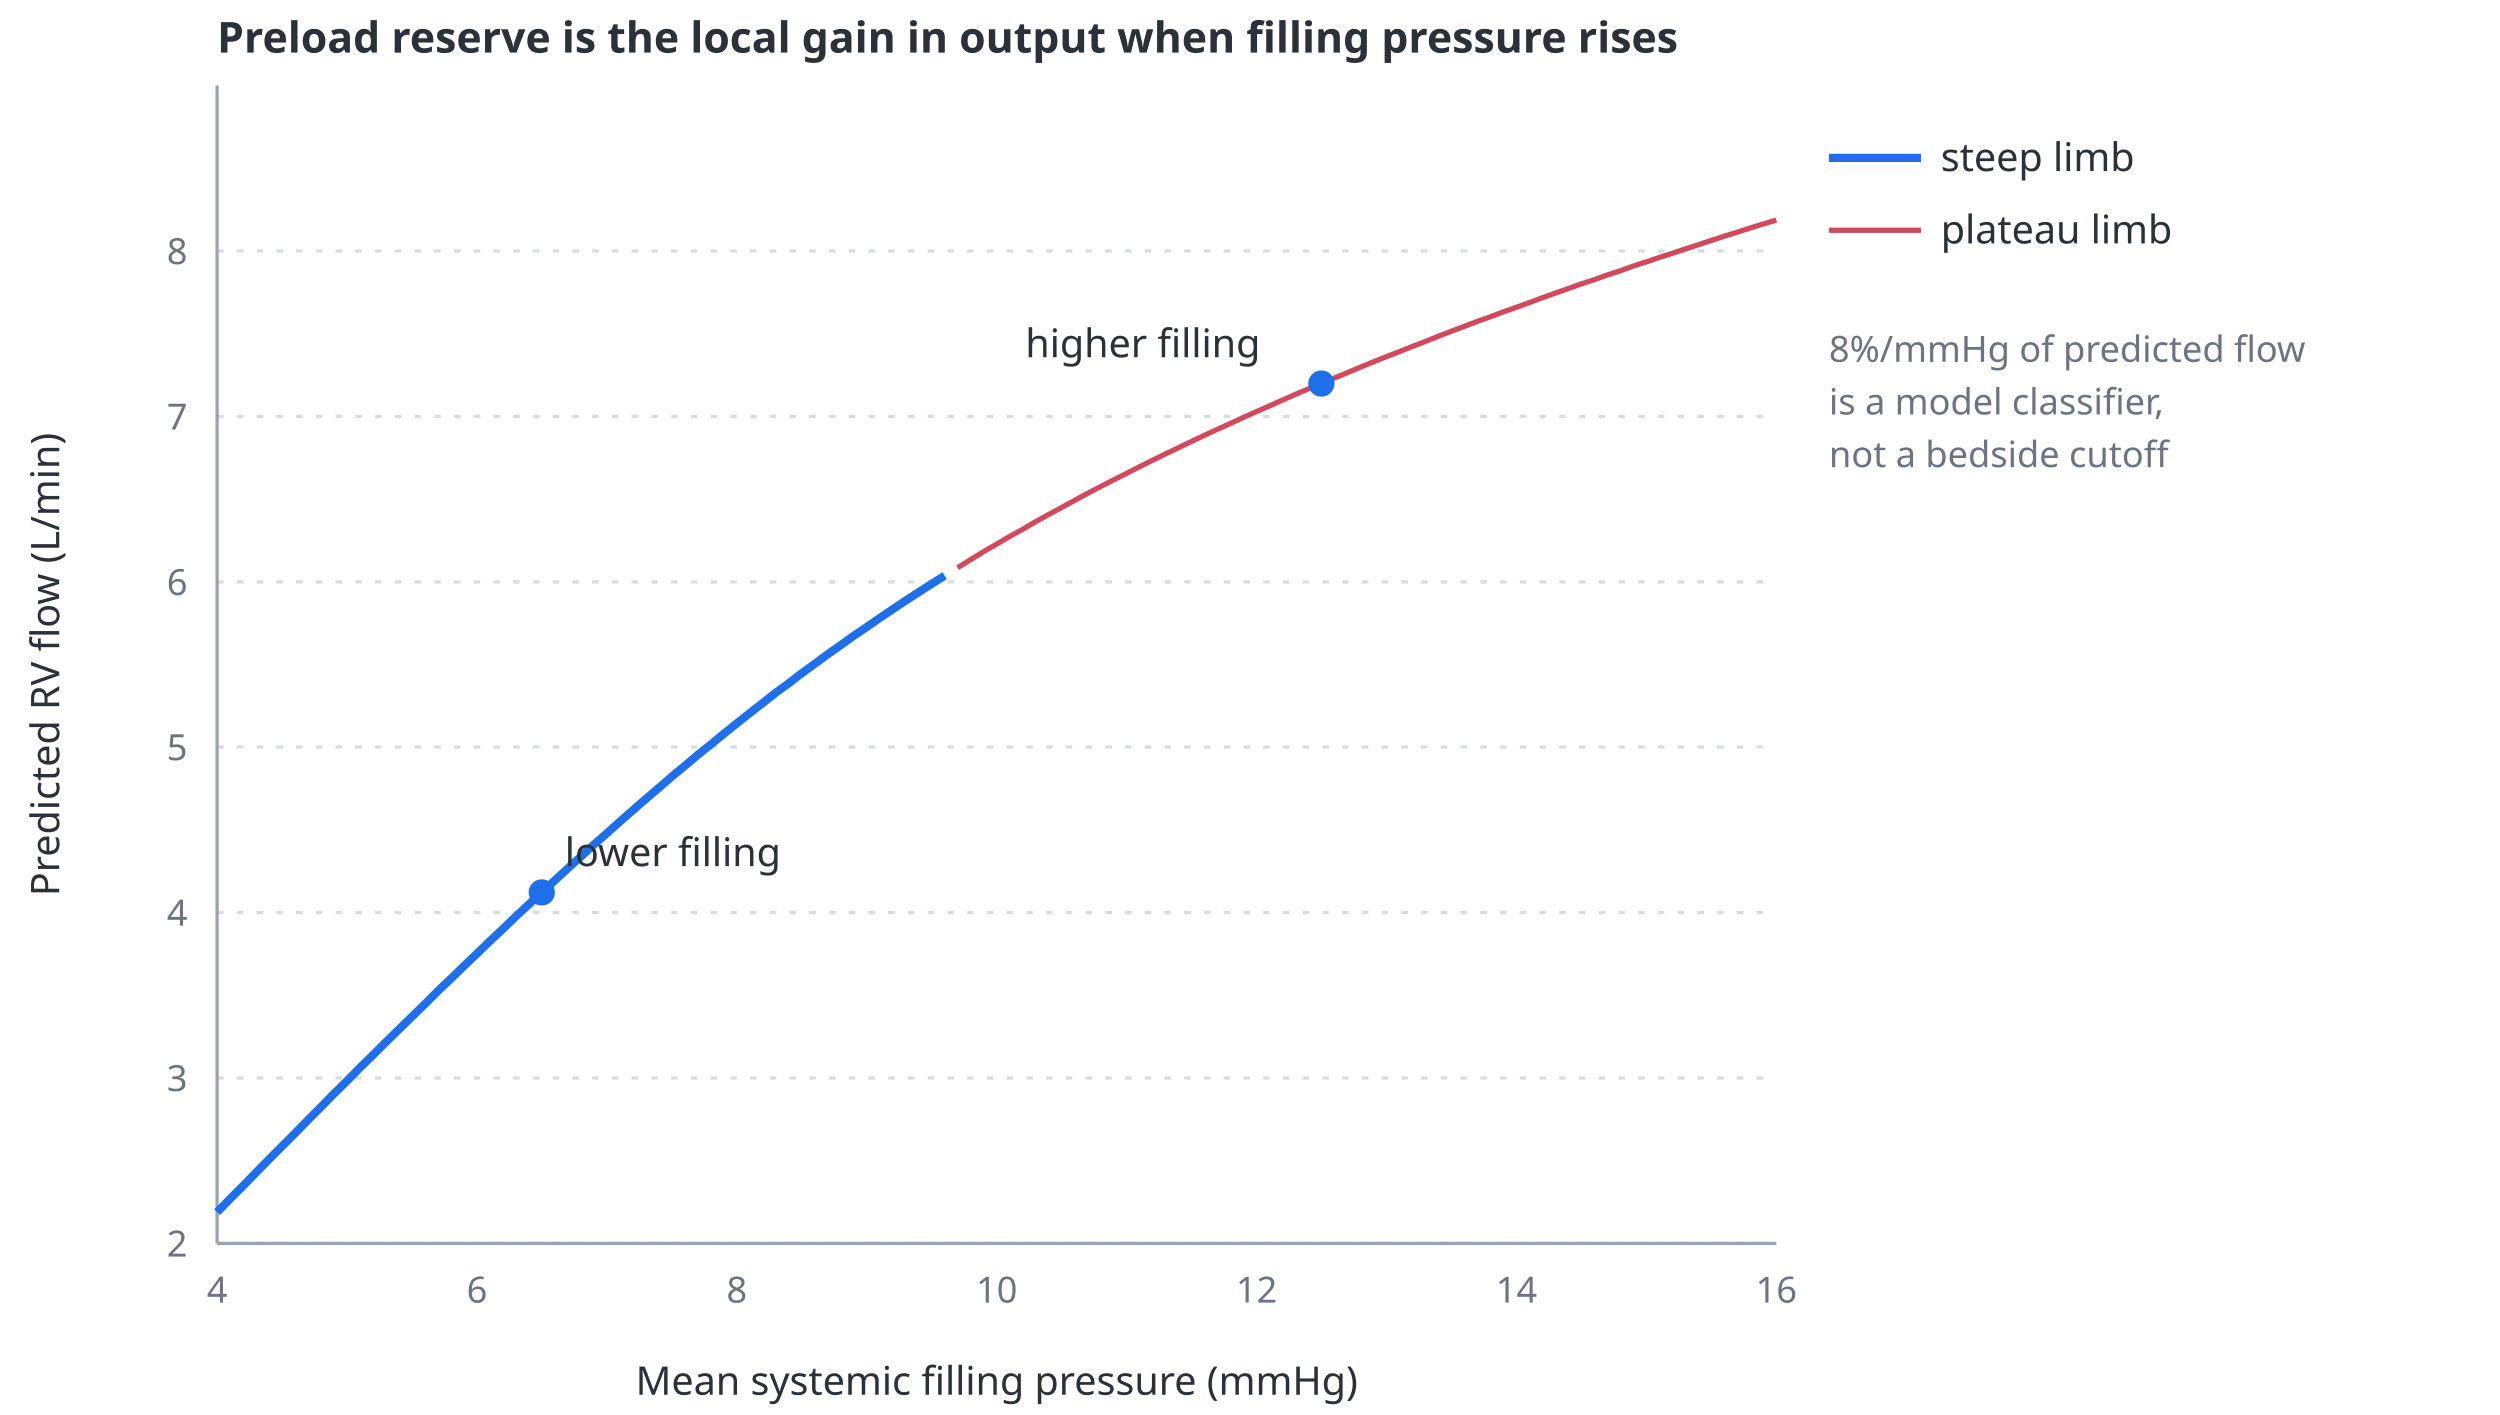
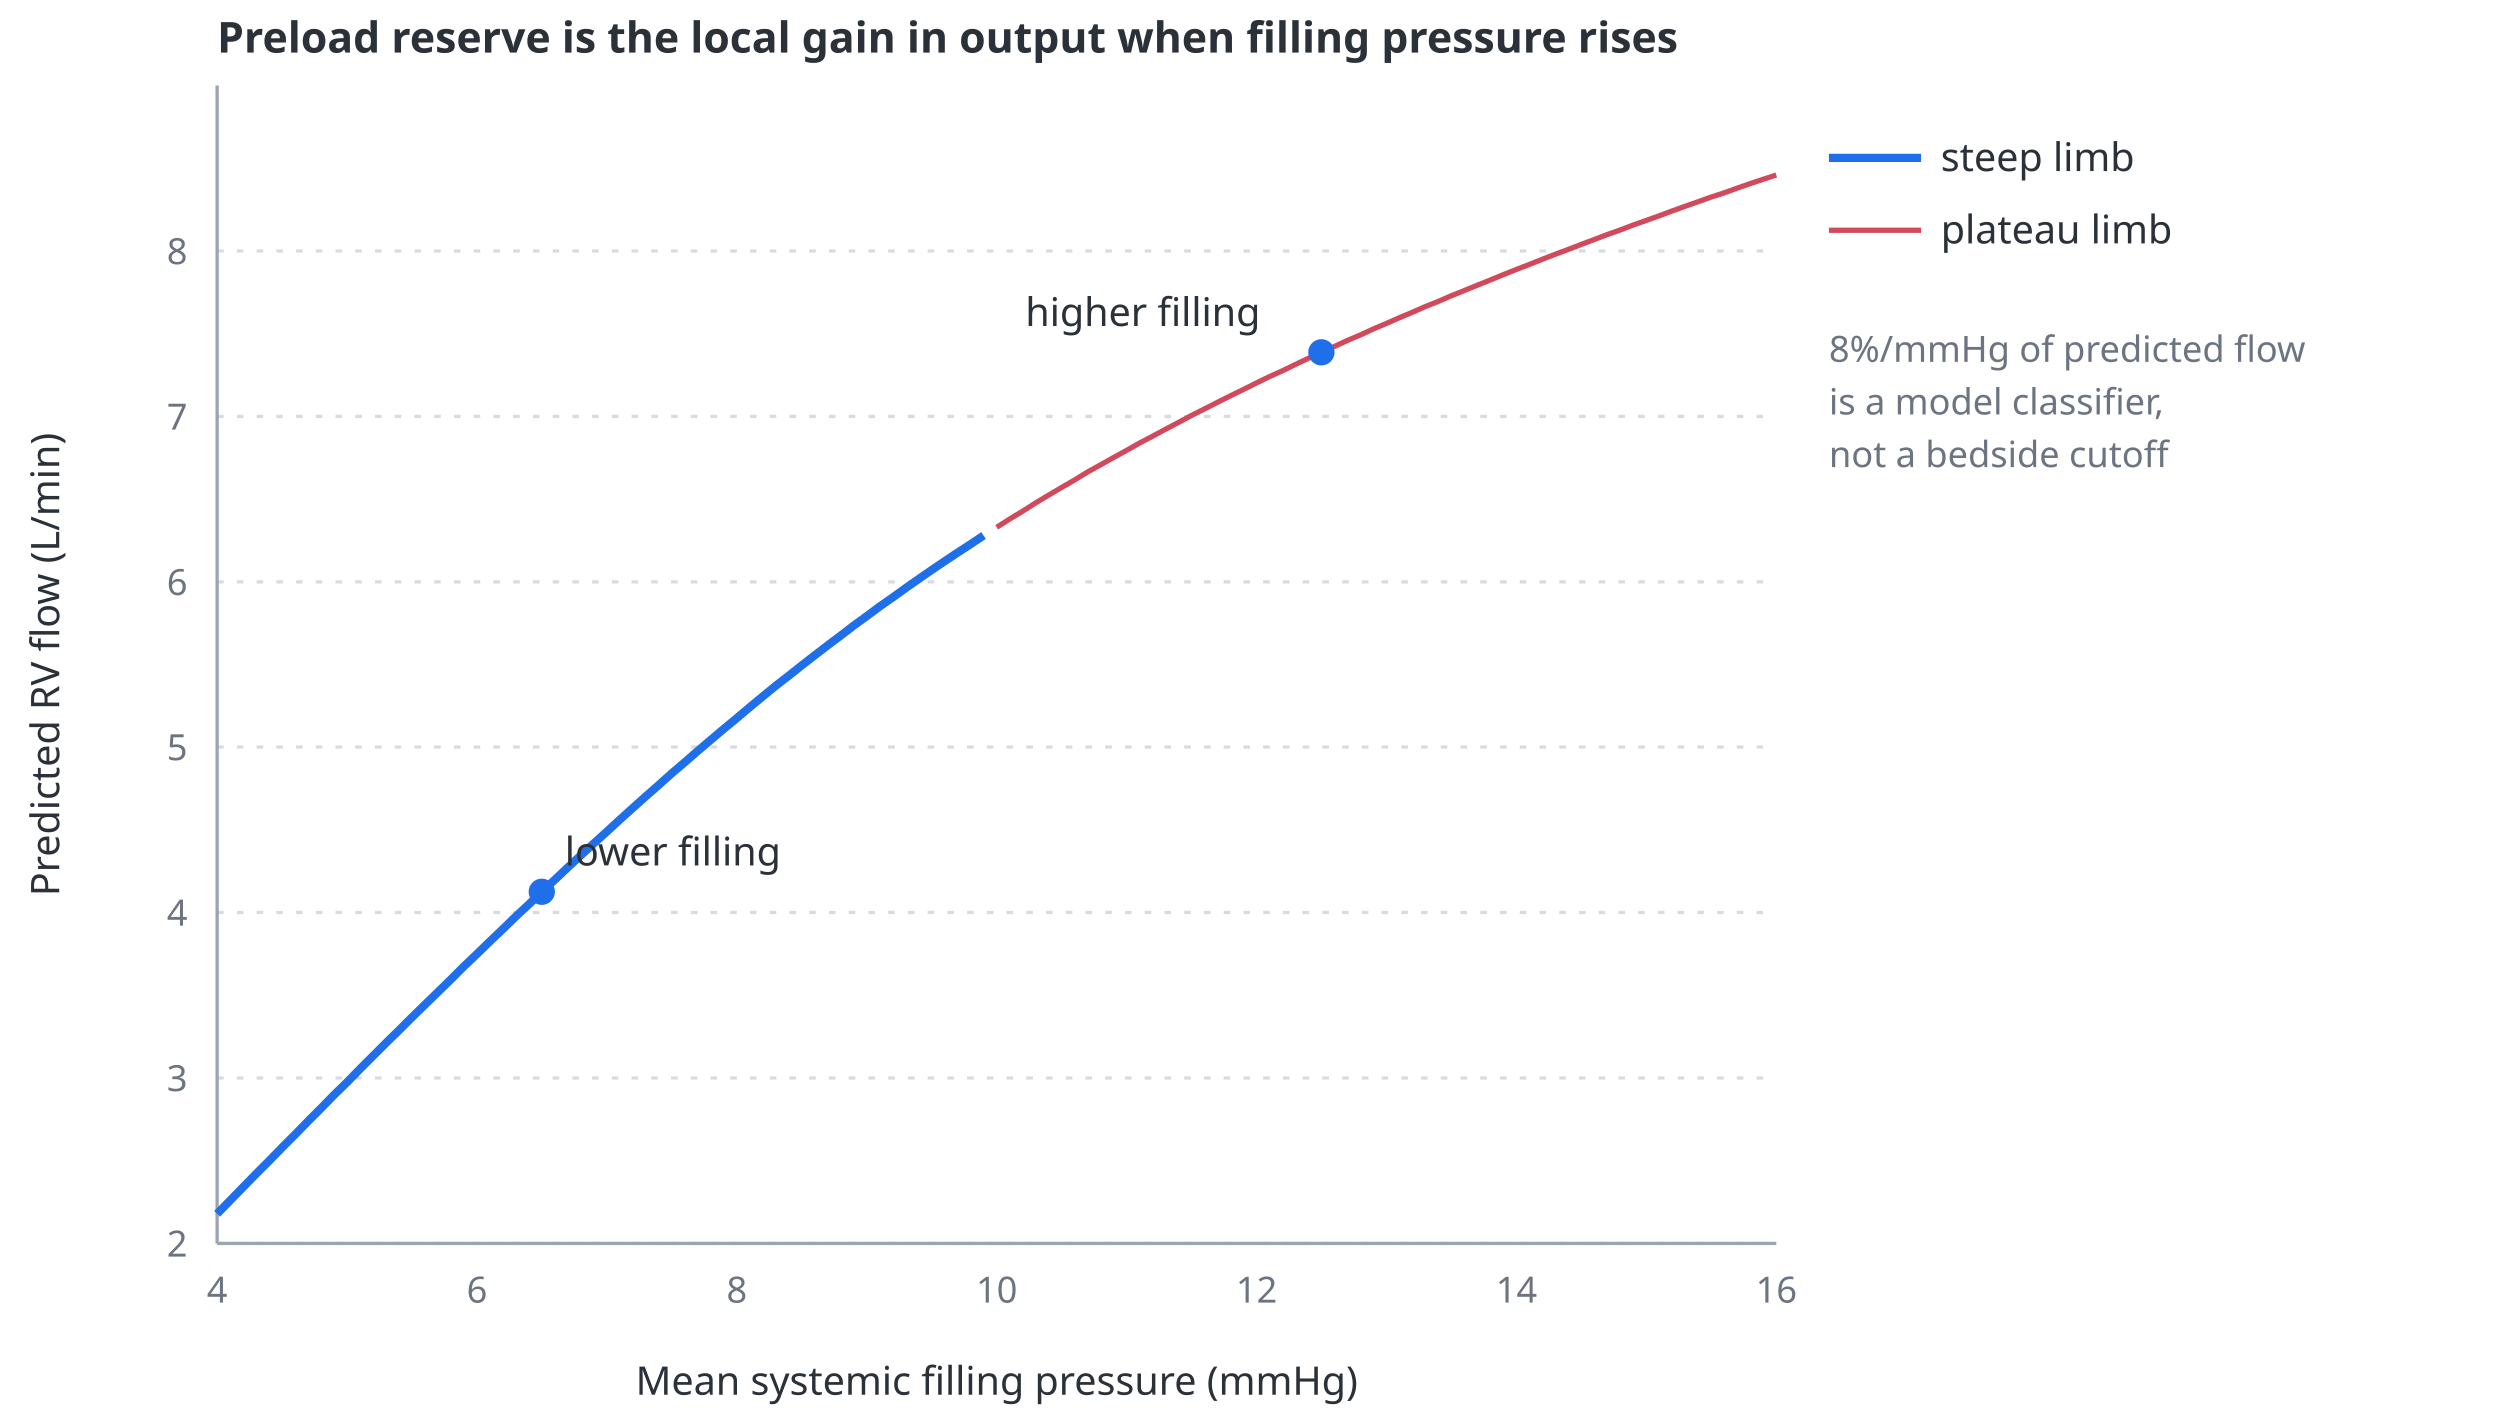
<svg xmlns="http://www.w3.org/2000/svg" viewBox="0 0 760 430" class="arthur-fig" role="img" aria-label="Preload reserve is the local gain in output when filling pressure rises">
  <style>
  svg.arthur-fig .bg { fill: none }
  svg.arthur-fig .axis { stroke: var(--fig-axis, #9aa4b2); stroke-width: 1 }
  svg.arthur-fig .grid { stroke: var(--fig-grid, #d7dce3); stroke-width: 1; stroke-dasharray: 2 4 }
  svg.arthur-fig .tick { fill: var(--fig-muted, #6b7480); font: 11px system-ui, sans-serif }
  svg.arthur-fig .label { fill: var(--fig-text, #2b3138); font: 12px system-ui, sans-serif }
  svg.arthur-fig .title { fill: var(--fig-text, #2b3138); font: 600 13px system-ui, sans-serif }
  svg.arthur-fig .lm { stroke: var(--fig-grid, #d7dce3); stroke-width: 1 }
  svg.arthur-fig .lm-text { fill: var(--fig-muted, #6b7480); font: 600 11px system-ui, sans-serif }
  svg.arthur-fig .total { stroke: var(--fig-total, #1f6feb); stroke-width: 2.5; fill: none }
  svg.arthur-fig .alv { stroke: var(--fig-alv, #d1495b); stroke-width: 1.6; fill: none; stroke-dasharray: 6 3 }
  svg.arthur-fig .extra { stroke: var(--fig-extra, #2a9d8f); stroke-width: 1.6; fill: none; stroke-dasharray: 6 3 }
  svg.arthur-fig .nadir { stroke: var(--fig-total, #1f6feb); stroke-width: 1; stroke-dasharray: 3 3 }
  svg.arthur-fig .dot { fill: var(--fig-total, #1f6feb); stroke: none }
  @media (prefers-color-scheme: dark) {
    svg.arthur-fig .axis { stroke: #5b6472 }
    svg.arthur-fig .grid, svg.arthur-fig .lm { stroke: #363d47 }
    svg.arthur-fig .tick, svg.arthur-fig .lm-text { fill: #8b95a3 }
    svg.arthur-fig .label, svg.arthur-fig .title { fill: #d6dbe2 }
    svg.arthur-fig .total, svg.arthur-fig .nadir { stroke: #58a6ff }
    svg.arthur-fig .dot { fill: #58a6ff }
    svg.arthur-fig .alv { stroke: #f08c9a }
    svg.arthur-fig .extra { stroke: #4fd1c1 }
  }
</style>
  <rect class="bg" width="760" height="430" />
  <text class="title" x="66" y="16">Preload reserve is the local gain in output when filling pressure rises</text>
  <line class="grid" x1="66" y1="378.0" x2="540" y2="378.0" />
  <text class="tick" x="57" y="382.0" text-anchor="end">2</text>
  <line class="grid" x1="66" y1="327.7" x2="540" y2="327.7" />
  <text class="tick" x="57" y="331.7" text-anchor="end">3</text>
  <line class="grid" x1="66" y1="277.4" x2="540" y2="277.4" />
  <text class="tick" x="57" y="281.4" text-anchor="end">4</text>
  <line class="grid" x1="66" y1="227.1" x2="540" y2="227.1" />
  <text class="tick" x="57" y="231.1" text-anchor="end">5</text>
  <line class="grid" x1="66" y1="176.9" x2="540" y2="176.9" />
  <text class="tick" x="57" y="180.9" text-anchor="end">6</text>
  <line class="grid" x1="66" y1="126.6" x2="540" y2="126.6" />
  <text class="tick" x="57" y="130.6" text-anchor="end">7</text>
  <line class="grid" x1="66" y1="76.3" x2="540" y2="76.3" />
  <text class="tick" x="57" y="80.3" text-anchor="end">8</text>
  <text class="tick" x="66.0" y="396" text-anchor="middle">4</text>
  <text class="tick" x="145.0" y="396" text-anchor="middle">6</text>
  <text class="tick" x="224.0" y="396" text-anchor="middle">8</text>
  <text class="tick" x="303.0" y="396" text-anchor="middle">10</text>
  <text class="tick" x="382.0" y="396" text-anchor="middle">12</text>
  <text class="tick" x="461.0" y="396" text-anchor="middle">14</text>
  <text class="tick" x="540.0" y="396" text-anchor="middle">16</text>
  <line class="axis" x1="66" y1="26" x2="66" y2="378" />
  <line class="axis" x1="66" y1="378.0" x2="540" y2="378.0" />
-   <path class="total" style="stroke-dasharray:none" d="M66.0 368.5 L69.9 364.5 L73.9 360.5 L77.8 356.5 L81.8 352.4 L85.7 348.5 L89.7 344.5 L93.6 340.5 L97.6 336.5 L101.5 332.5 L105.5 328.6 L109.4 324.6 L113.4 320.7 L117.3 316.8 L121.3 312.9 L125.2 309.1 L129.2 305.2 L133.1 301.3 L137.1 297.5 L141.0 293.7 L145.0 289.9 L148.9 286.1 L152.9 282.4 L156.8 278.6 L160.8 274.9 L164.7 271.3 L168.7 267.6 L172.6 264.0 L176.6 260.4 L180.5 256.8 L184.5 253.3 L188.4 249.8 L192.4 246.3 L196.3 242.9 L200.3 239.5 L204.2 236.1 L208.2 232.8 L212.1 229.5 L216.1 226.3 L220.0 223.1 L224.0 219.9 L227.9 216.8 L231.9 213.7 L235.8 210.6 L239.8 207.7 L243.7 204.7 L247.7 201.8 L251.6 198.9 L255.6 196.1 L259.5 193.3 L263.5 190.6 L267.4 187.9 L271.4 185.2 L275.3 182.6 L279.3 180.0 L283.2 177.5 L287.2 175.0" />
-   <path class="alv" style="stroke-dasharray:none" d="M291.1 172.6 L295.1 170.1 L299.0 167.7 L303.0 165.4 L306.9 163.1 L310.9 160.9 L314.8 158.6 L318.8 156.4 L322.7 154.3 L326.7 152.1 L330.6 150.0 L334.6 147.9 L338.5 145.9 L342.5 143.9 L346.4 141.9 L350.4 139.9 L354.3 138.0 L358.3 136.1 L362.2 134.2 L366.2 132.3 L370.1 130.5 L374.1 128.7 L378.0 126.9 L382.0 125.1 L385.9 123.4 L389.9 121.6 L393.8 119.9 L397.8 118.2 L401.7 116.6 L405.7 114.9 L409.6 113.3 L413.6 111.6 L417.5 110.0 L421.5 108.4 L425.4 106.9 L429.4 105.3 L433.3 103.8 L437.3 102.2 L441.2 100.7 L445.2 99.2 L449.1 97.7 L453.1 96.3 L457.0 94.8 L461.0 93.4 L464.9 92.0 L468.9 90.5 L472.8 89.1 L476.8 87.7 L480.7 86.3 L484.7 85.0 L488.6 83.6 L492.6 82.3 L496.5 80.9 L500.5 79.6 L504.4 78.3 L508.4 77.0 L512.3 75.7 L516.3 74.4 L520.2 73.1 L524.2 71.8 L528.1 70.6 L532.1 69.3 L536.0 68.1 L540.0 66.9" />
-   <circle class="dot" cx="164.7" cy="271.3" r="4" />
-   <text class="label" x="171.7" y="263.3">lower filling</text>
-   <circle class="dot" cx="401.7" cy="116.6" r="4" />
-   <text class="label" x="311.7" y="108.6">higher filling</text>
+   <path class="total" style="stroke-dasharray:none" d="M66.0 369.0 L69.9 365.0 L73.9 360.9 L77.8 356.9 L81.8 352.9 L85.7 348.9 L89.7 344.9 L93.6 340.9 L97.6 336.9 L101.5 332.9 L105.5 329.0 L109.4 325.0 L113.4 321.0 L117.3 317.1 L121.3 313.2 L125.2 309.3 L129.2 305.4 L133.1 301.6 L137.1 297.7 L141.0 293.8 L145.0 290.0 L148.9 286.2 L152.9 282.4 L156.8 278.6 L160.8 274.9 L164.7 271.1 L168.7 267.4 L172.6 263.7 L176.6 260.0 L180.5 256.4 L184.5 252.8 L188.4 249.2 L192.4 245.6 L196.3 242.1 L200.3 238.6 L204.2 235.1 L208.2 231.7 L212.1 228.3 L216.1 224.9 L220.0 221.6 L224.0 218.3 L227.9 215.0 L231.9 211.7 L235.8 208.5 L239.8 205.4 L243.7 202.3 L247.7 199.2 L251.6 196.2 L255.6 193.2 L259.5 190.2 L263.5 187.3 L267.4 184.4 L271.4 181.6 L275.3 178.8 L279.3 176.0 L283.2 173.3 L287.2 170.6 L291.1 168.0 L295.1 165.4 L299.0 162.8" />
+   <path class="alv" style="stroke-dasharray:none" d="M303.0 160.3 L306.9 157.8 L310.9 155.4 L314.8 152.9 L318.8 150.5 L322.7 148.2 L326.7 145.9 L330.6 143.5 L334.6 141.3 L338.5 139.1 L342.5 136.9 L346.4 134.7 L350.4 132.6 L354.3 130.5 L358.3 128.4 L362.2 126.3 L366.2 124.3 L370.1 122.3 L374.1 120.3 L378.0 118.4 L382.0 116.4 L385.9 114.5 L389.9 112.7 L393.8 110.8 L397.8 108.9 L401.7 107.1 L405.7 105.3 L409.6 103.5 L413.6 101.8 L417.5 100.0 L421.5 98.3 L425.4 96.6 L429.4 94.9 L433.3 93.2 L437.3 91.6 L441.2 89.9 L445.2 88.3 L449.1 86.7 L453.1 85.1 L457.0 83.5 L461.0 81.9 L464.9 80.4 L468.9 78.8 L472.8 77.3 L476.8 75.8 L480.7 74.3 L484.7 72.8 L488.6 71.3 L492.6 69.9 L496.5 68.4 L500.5 67.0 L504.4 65.6 L508.4 64.1 L512.3 62.7 L516.3 61.3 L520.2 59.9 L524.2 58.6 L528.1 57.2 L532.1 55.8 L536.0 54.5 L540.0 53.2" />
+   <circle class="dot" cx="164.7" cy="271.1" r="4" />
+   <text class="label" x="171.7" y="263.1">lower filling</text>
+   <circle class="dot" cx="401.7" cy="107.1" r="4" />
+   <text class="label" x="311.7" y="99.1">higher filling</text>
  <text class="label" transform="translate(18 202) rotate(-90)" text-anchor="middle">Predicted RV flow (L/min)</text>
  <text class="label" x="303" y="424" text-anchor="middle">Mean systemic filling pressure (mmHg)</text>
  <line class="total" style="stroke-dasharray:none" x1="556" y1="48" x2="584" y2="48" />
  <text class="label" x="590" y="52">steep limb</text>
  <line class="alv" style="stroke-dasharray:none" x1="556" y1="70" x2="584" y2="70" />
  <text class="label" x="590" y="74">plateau limb</text>
  <text class="tick" x="556" y="110">8%/mmHg of predicted flow</text>
  <text class="tick" x="556" y="126">is a model classifier,</text>
  <text class="tick" x="556" y="142">not a bedside cutoff</text>
</svg>
